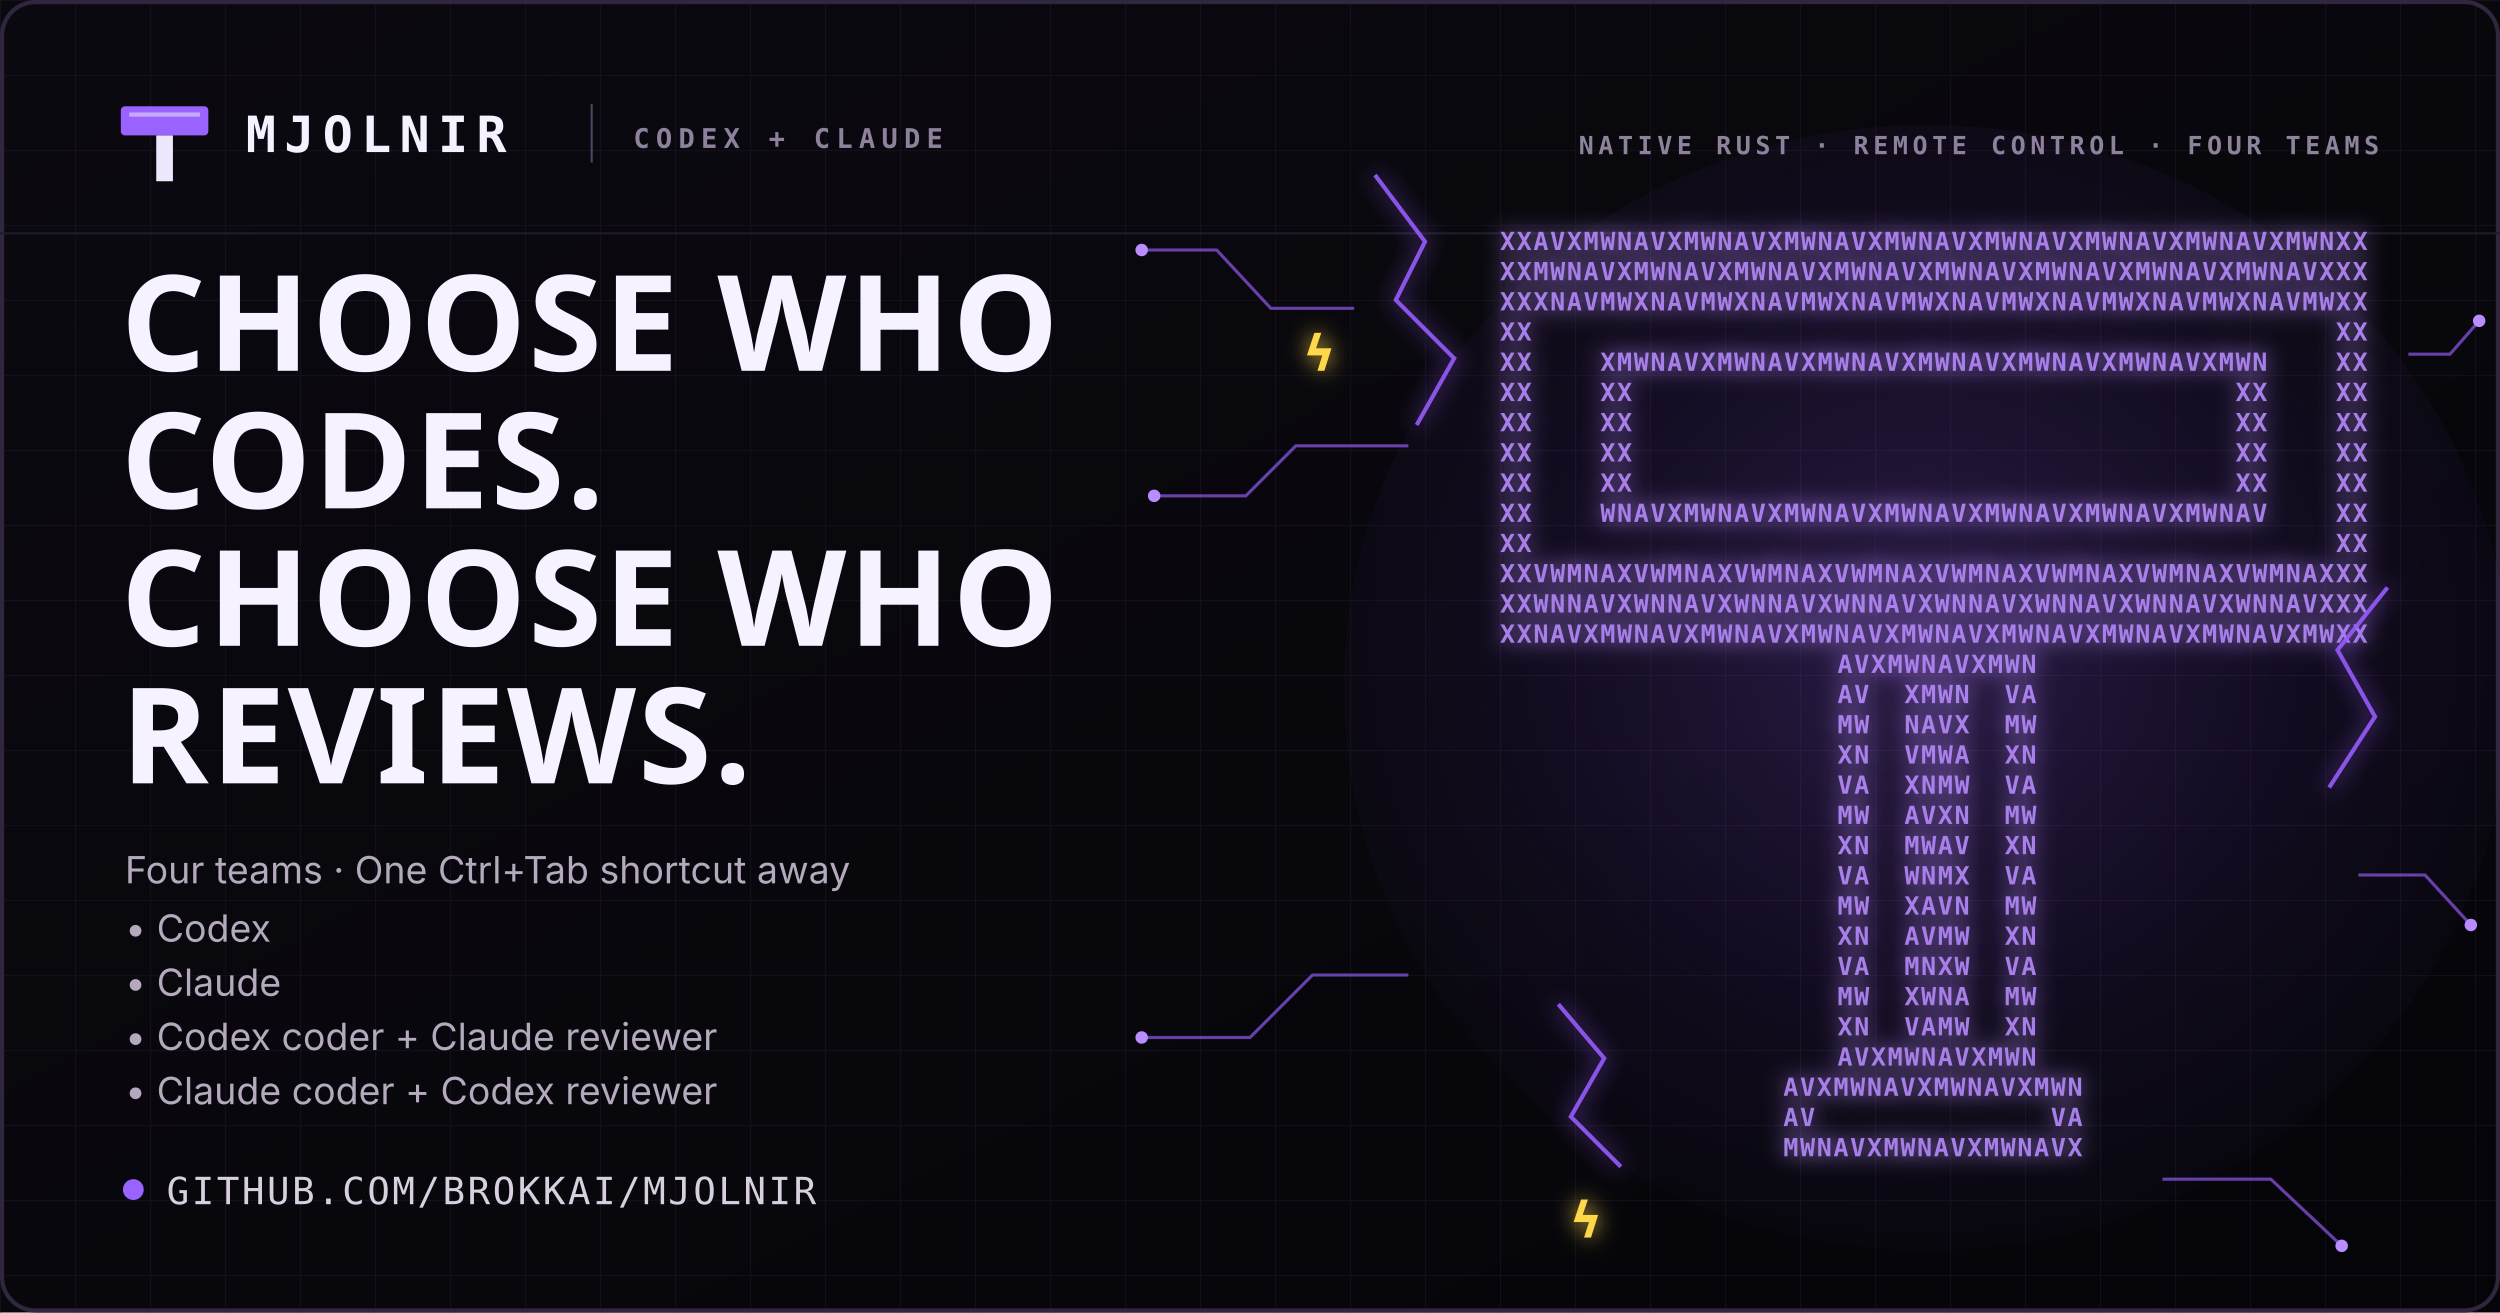
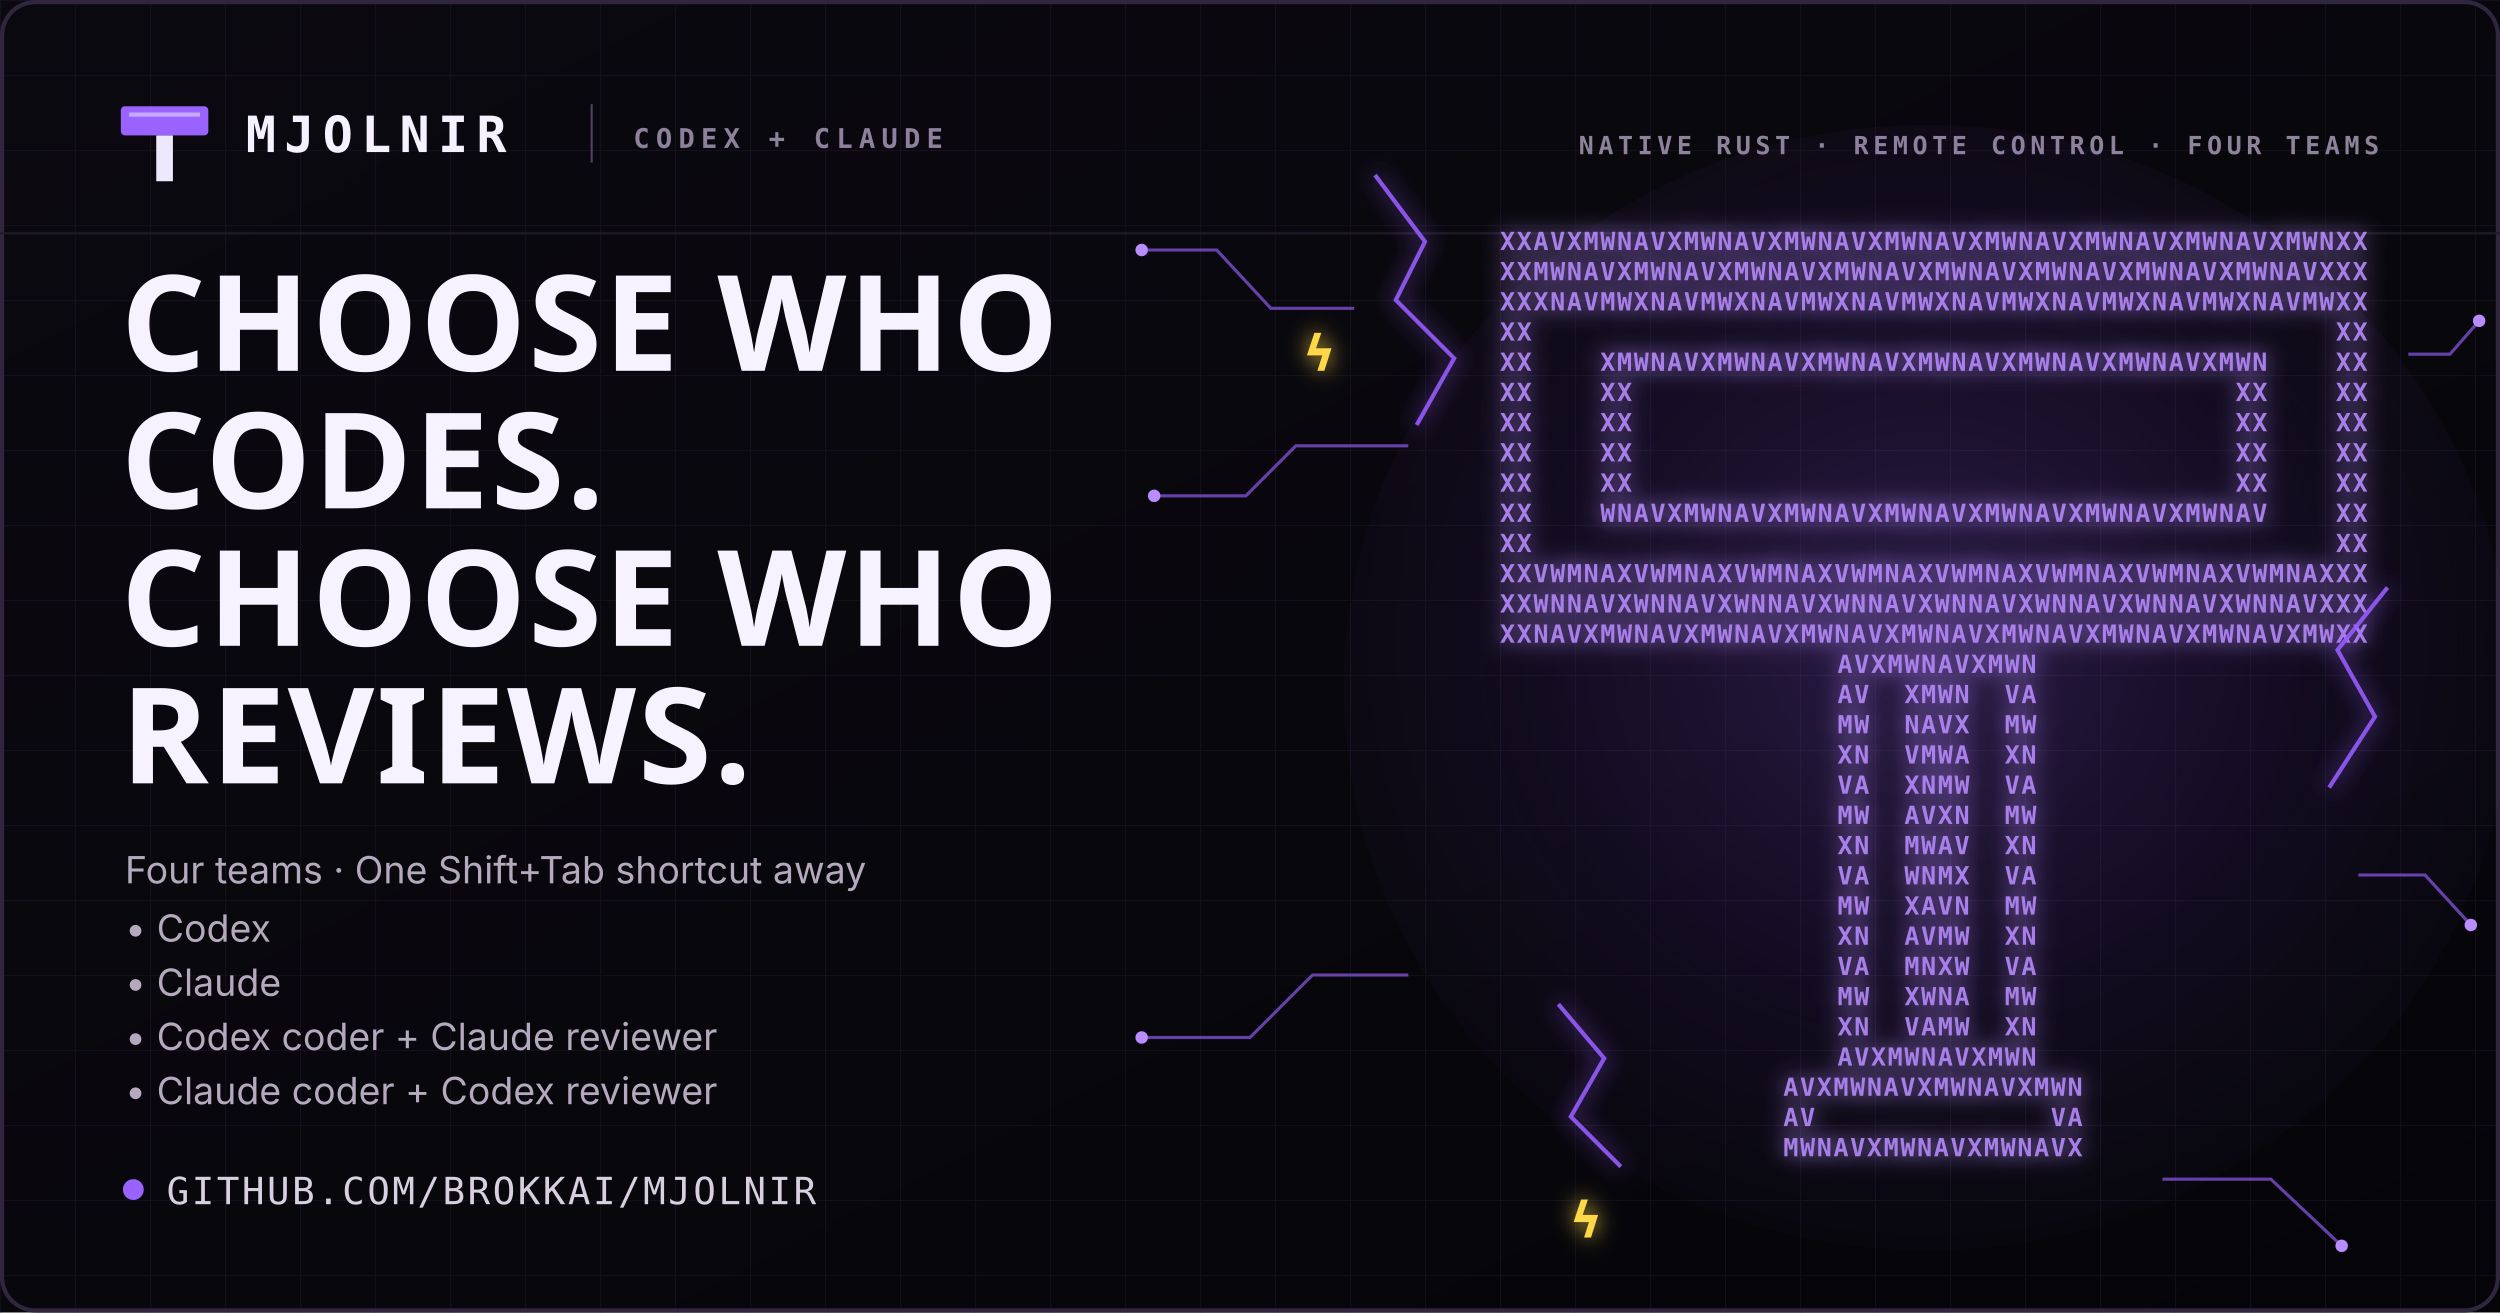
<svg xmlns="http://www.w3.org/2000/svg" width="1200" height="630" viewBox="0 0 1200 630" role="img" aria-labelledby="title description">
  <defs>
    <linearGradient id="background" x1="0" y1="0" x2="1" y2="1">
      <stop offset="0" stop-color="#0b0910" />
      <stop offset="0.56" stop-color="#08070c" />
      <stop offset="1" stop-color="#050509" />
    </linearGradient>
    <radialGradient id="hammerGlow" cx="50%" cy="46%" r="58%">
      <stop offset="0" stop-color="#985cff" stop-opacity="0.24" />
      <stop offset="0.62" stop-color="#7b3fe4" stop-opacity="0.08" />
      <stop offset="1" stop-color="#7b3fe4" stop-opacity="0" />
    </radialGradient>
    <pattern id="grid" width="36" height="36" patternUnits="userSpaceOnUse">
      <path d="M36 0H0V36" fill="none" stroke="#1c1728" stroke-width="1" />
    </pattern>
    <filter id="glow" x="-80%" y="-80%" width="260%" height="260%">
      <feGaussianBlur stdDeviation="5" result="blur" />
      <feMerge>
        <feMergeNode in="blur" />
        <feMergeNode in="SourceGraphic" />
      </feMerge>
    </filter>
  </defs>
  <rect width="1200" height="630" fill="url(#background)" />
  <rect width="1200" height="630" fill="url(#grid)" opacity="0.52" />
  <rect x="1" y="1" width="1198" height="628" rx="16" fill="none" stroke="#30273e" stroke-width="2" />
  <path d="M0 112H1200" stroke="#211a2b" />
  <g transform="translate(58 48)">
    <rect x="0" y="3" width="42" height="14" rx="2" fill="#9a63ff" />
    <rect x="17" y="17" width="8" height="22" fill="#eee8ff" />
    <path d="M4 7H38" stroke="#d9c7ff" stroke-width="2" opacity="0.7" />
    <text x="60" y="25" fill="#f5f1ff" font-family="ui-monospace, SFMono-Regular, Menlo, Consolas, monospace" font-size="24" font-weight="800" letter-spacing="4">MJOLNIR</text>
    <path d="M226 2V30" stroke="#514361" />
    <text x="246" y="23" fill="#8d819c" font-family="ui-monospace, SFMono-Regular, Menlo, Consolas, monospace" font-size="13" font-weight="700" letter-spacing="3">CODEX + CLAUDE</text>
  </g>
  <g transform="translate(58 178)">
    <text fill="#f6f2ff" font-family="Impact, Haettenschweiler, 'Arial Narrow Bold', sans-serif" font-size="64" font-weight="800" letter-spacing="1">
      <tspan x="0" y="0">CHOOSE WHO</tspan>
      <tspan x="0" y="66">CODES.</tspan>
      <tspan x="0" y="132">CHOOSE WHO</tspan>
      <tspan x="0" y="198">REVIEWS.</tspan>
    </text>
    <text x="2" y="246" fill="#b5aabd" font-family="Inter, ui-sans-serif, system-ui, sans-serif" font-size="18">
-       <tspan x="2" y="246">Four teams · One Ctrl+Tab shortcut away</tspan>
+       <tspan x="2" y="246">Four teams · One Shift+Tab shortcut away</tspan>
      <tspan x="2" y="274">• Codex</tspan>
      <tspan x="2" y="300">• Claude</tspan>
      <tspan x="2" y="326">• Codex coder + Claude reviewer</tspan>
      <tspan x="2" y="352">• Claude coder + Codex reviewer</tspan>
    </text>
  </g>
  <text x="1142" y="74" text-anchor="end" fill="#8f839b" font-family="ui-monospace, SFMono-Regular, Menlo, Consolas, monospace" font-size="12" font-weight="700" letter-spacing="2.2">NATIVE RUST  ·  REMOTE CONTROL  ·  FOUR TEAMS</text>
  <g>
    <ellipse cx="925" cy="330" rx="280" ry="270" fill="url(#hammerGlow)" />
    <text xml:space="preserve" fill="#b88cff" font-family="ui-monospace, SFMono-Regular, Menlo, Consolas, monospace" font-size="12" font-weight="750" letter-spacing="0.8" filter="url(#glow)" opacity="0.9">
      <tspan x="720" y="120">XXAVXMWNAVXMWNAVXMWNAVXMWNAVXMWNAVXMWNAVXMWNAVXMWNXX</tspan>
      <tspan x="720" dy="14.5">XXMWNAVXMWNAVXMWNAVXMWNAVXMWNAVXMWNAVXMWNAVXMWNAVXXX</tspan>
      <tspan x="720" dy="14.5">XXXNAVMWXNAVMWXNAVMWXNAVMWXNAVMWXNAVMWXNAVMWXNAVMWXX</tspan>
      <tspan x="720" dy="14.5">XX                                                XX</tspan>
      <tspan x="720" dy="14.5">XX    XMWNAVXMWNAVXMWNAVXMWNAVXMWNAVXMWNAVXMWN    XX</tspan>
      <tspan x="720" dy="14.5">XX    XX                                    XX    XX</tspan>
      <tspan x="720" dy="14.5">XX    XX                                    XX    XX</tspan>
      <tspan x="720" dy="14.5">XX    XX                                    XX    XX</tspan>
      <tspan x="720" dy="14.5">XX    XX                                    XX    XX</tspan>
      <tspan x="720" dy="14.5">XX    WNAVXMWNAVXMWNAVXMWNAVXMWNAVXMWNAVXMWNAV    XX</tspan>
      <tspan x="720" dy="14.5">XX                                                XX</tspan>
      <tspan x="720" dy="14.5">XXVWMNAXVWMNAXVWMNAXVWMNAXVWMNAXVWMNAXVWMNAXVWMNAXXX</tspan>
      <tspan x="720" dy="14.5">XXWNNAVXWNNAVXWNNAVXWNNAVXWNNAVXWNNAVXWNNAVXWNNAVXXX</tspan>
      <tspan x="720" dy="14.5">XXNAVXMWNAVXMWNAVXMWNAVXMWNAVXMWNAVXMWNAVXMWNAVXMWXX</tspan>
      <tspan x="882" dy="14.5">AVXMWNAVXMWN</tspan>
      <tspan x="882" dy="14.5">AV  XMWN  VA</tspan>
      <tspan x="882" dy="14.5">MW  NAVX  MW</tspan>
      <tspan x="882" dy="14.5">XN  VMWA  XN</tspan>
      <tspan x="882" dy="14.5">VA  XNMW  VA</tspan>
      <tspan x="882" dy="14.5">MW  AVXN  MW</tspan>
      <tspan x="882" dy="14.5">XN  MWAV  XN</tspan>
      <tspan x="882" dy="14.5">VA  WNMX  VA</tspan>
      <tspan x="882" dy="14.5">MW  XAVN  MW</tspan>
      <tspan x="882" dy="14.5">XN  AVMW  XN</tspan>
      <tspan x="882" dy="14.5">VA  MNXW  VA</tspan>
      <tspan x="882" dy="14.5">MW  XWNA  MW</tspan>
      <tspan x="882" dy="14.5">XN  VAMW  XN</tspan>
      <tspan x="882" dy="14.5">AVXMWNAVXMWN</tspan>
      <tspan x="856" dy="14.5">AVXMWNAVXMWNAVXMWN</tspan>
      <tspan x="856" dy="14.5">AV              VA</tspan>
      <tspan x="856" dy="14.5">MWNAVXMWNAVXMWNAVX</tspan>
    </text>
  </g>
  <g fill="none" stroke="#8f59ed" stroke-width="1.5" opacity="0.7">
    <path d="M650 148H610L584 120H548" />
    <path d="M676 214H622L598 238H554" />
    <path d="M1156 170H1176L1190 154" />
    <path d="M1132 420H1164L1186 444" />
    <path d="M676 468H630L600 498H548" />
    <path d="M1038 566H1090L1124 598" />
  </g>
  <g fill="#b98cff">
    <circle cx="548" cy="120" r="3" />
    <circle cx="554" cy="238" r="3" />
    <circle cx="548" cy="498" r="3" />
    <circle cx="1190" cy="154" r="3" />
    <circle cx="1186" cy="444" r="3" />
    <circle cx="1124" cy="598" r="3" />
  </g>
  <g fill="none" stroke="#985cff" stroke-width="2" opacity="0.9" filter="url(#glow)">
    <path d="M660 84L684 116L670 144L698 172L680 204" />
    <path d="M1146 282L1122 312L1140 344L1118 378" />
    <path d="M778 560L754 536L770 508L748 482" />
  </g>
  <g fill="#ffd84a" font-family="ui-monospace, SFMono-Regular, Menlo, Consolas, monospace" font-size="24" font-weight="900" filter="url(#glow)">
    <text x="626" y="178">ϟ</text>
    <text x="754" y="594">ϟ</text>
  </g>
  <g transform="translate(58 578)">
    <circle cx="6" cy="-7" r="5" fill="#9a63ff" />
    <text x="22" y="0" fill="#d8d0df" font-family="ui-monospace, SFMono-Regular, Menlo, Consolas, monospace" font-size="18" letter-spacing="1.2">GITHUB.COM/BROKKAI/MJOLNIR</text>
  </g>
</svg>
